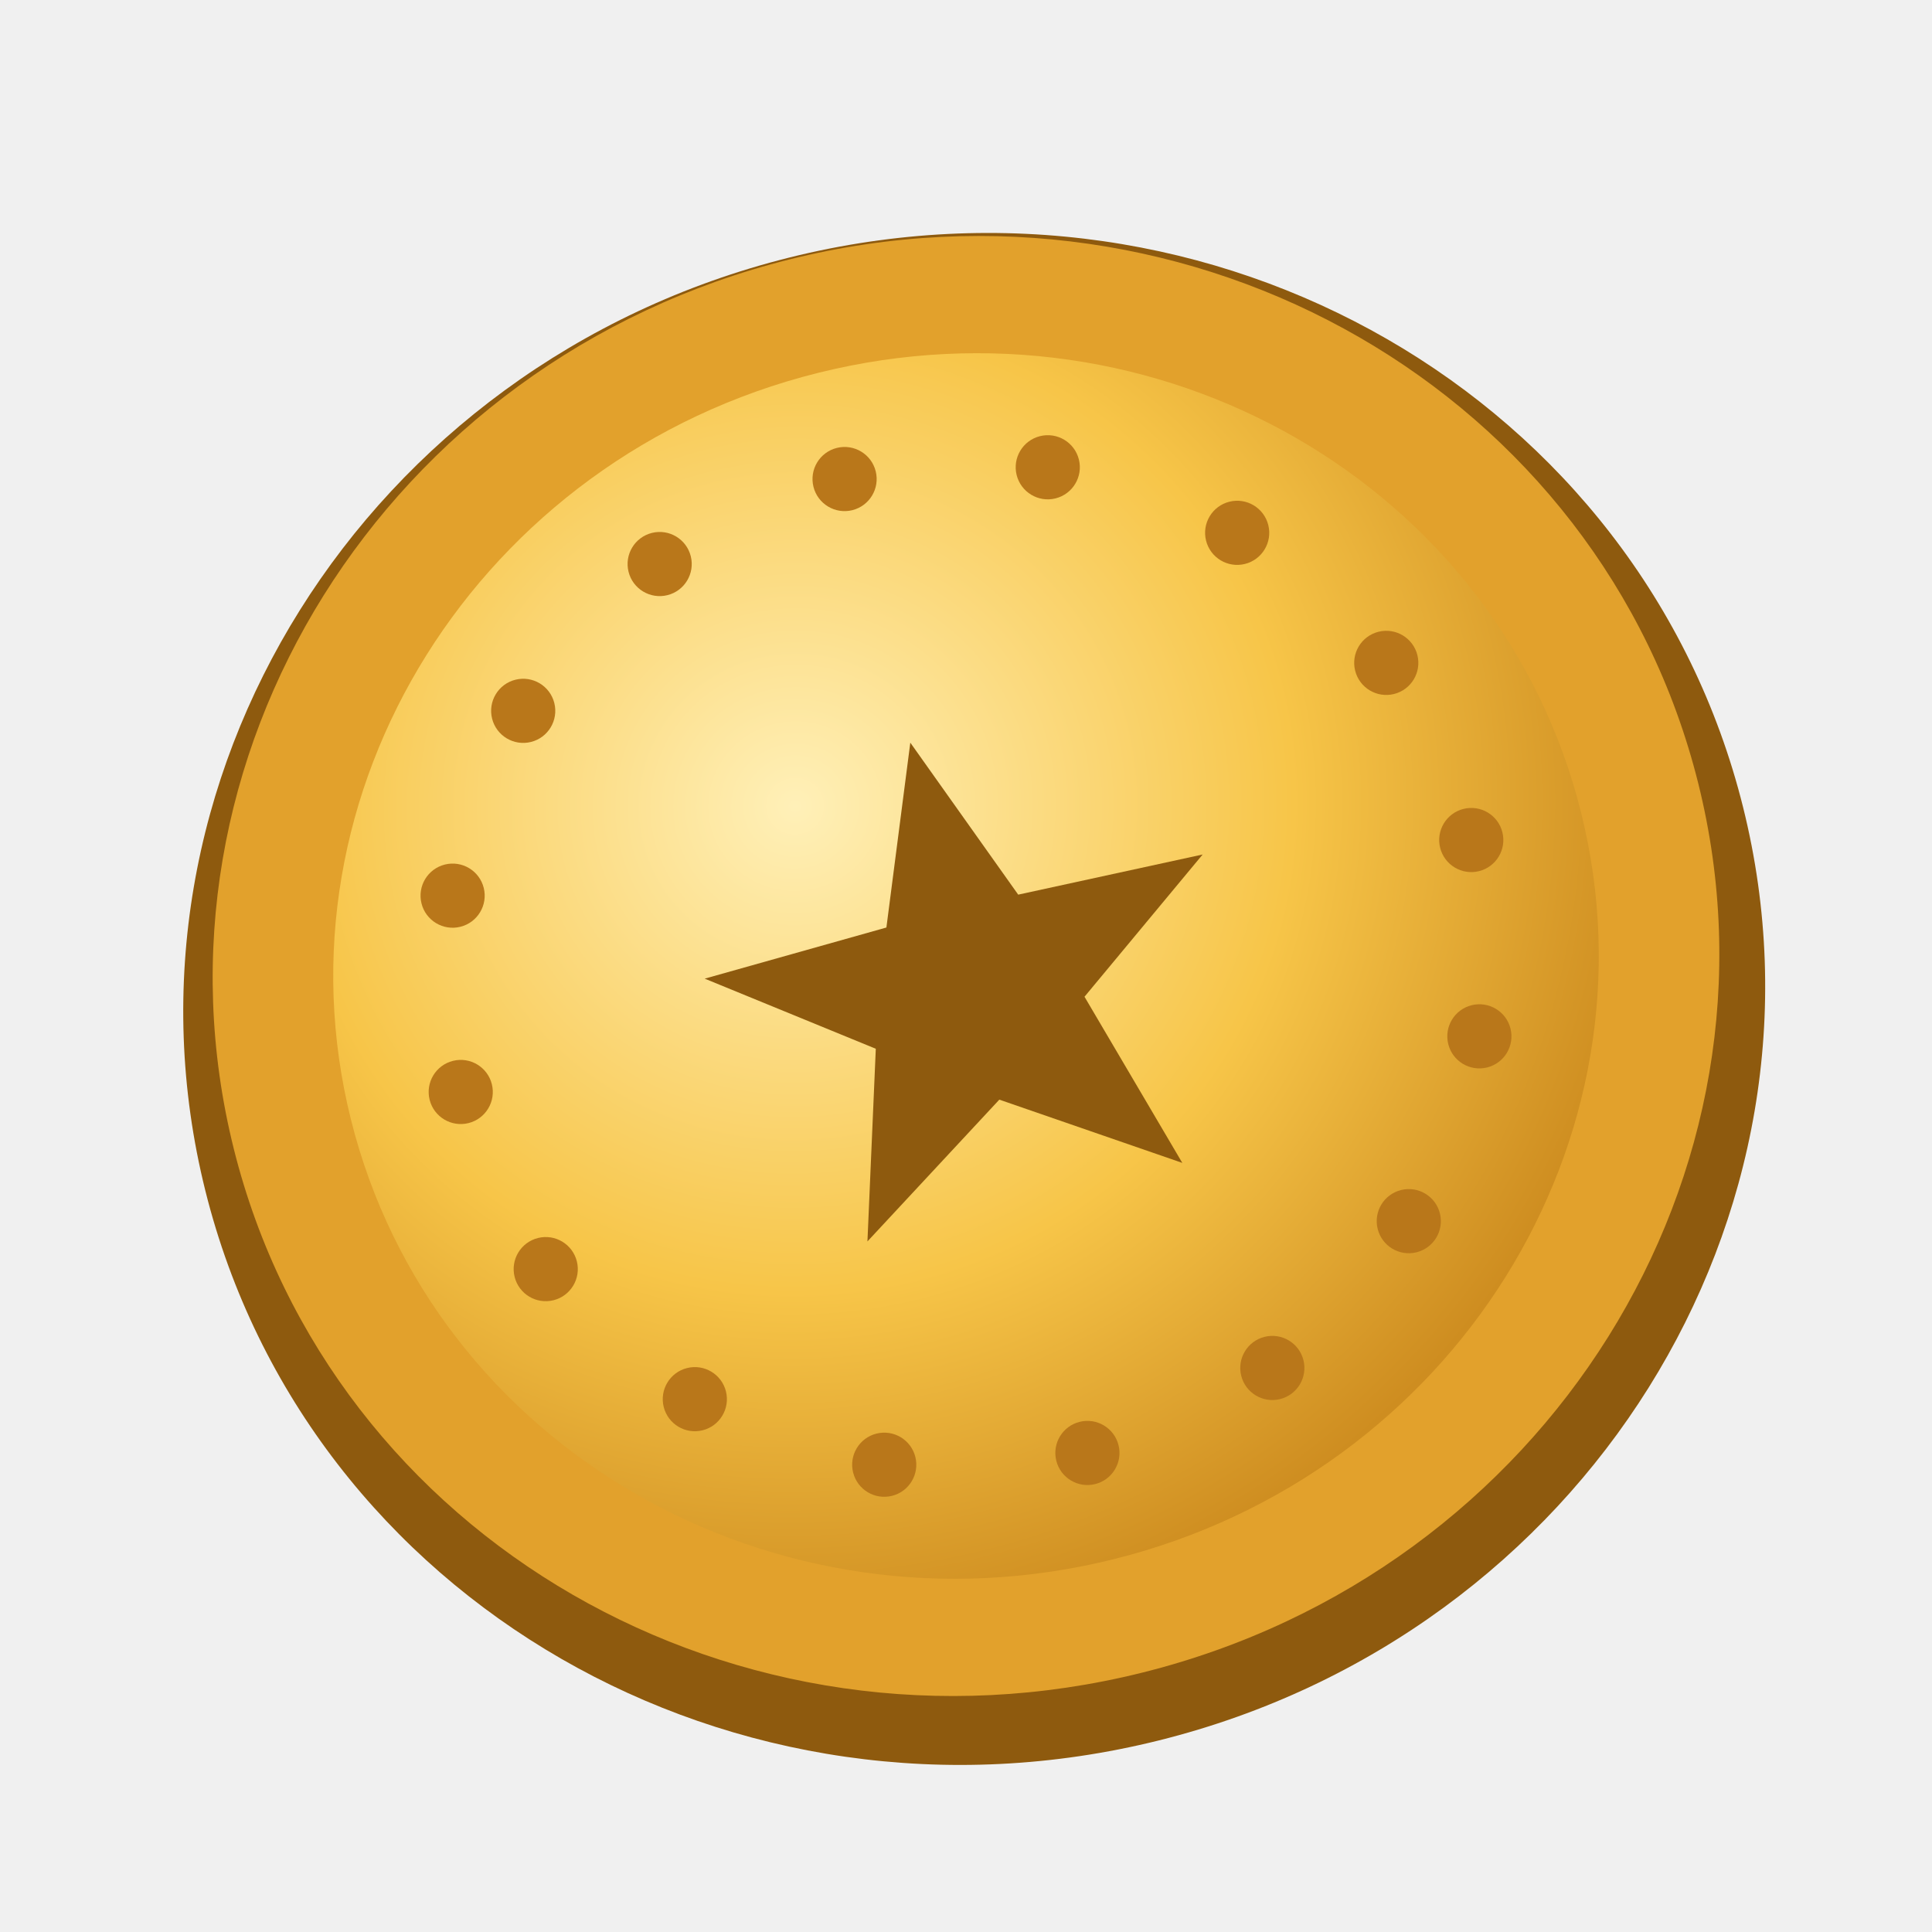
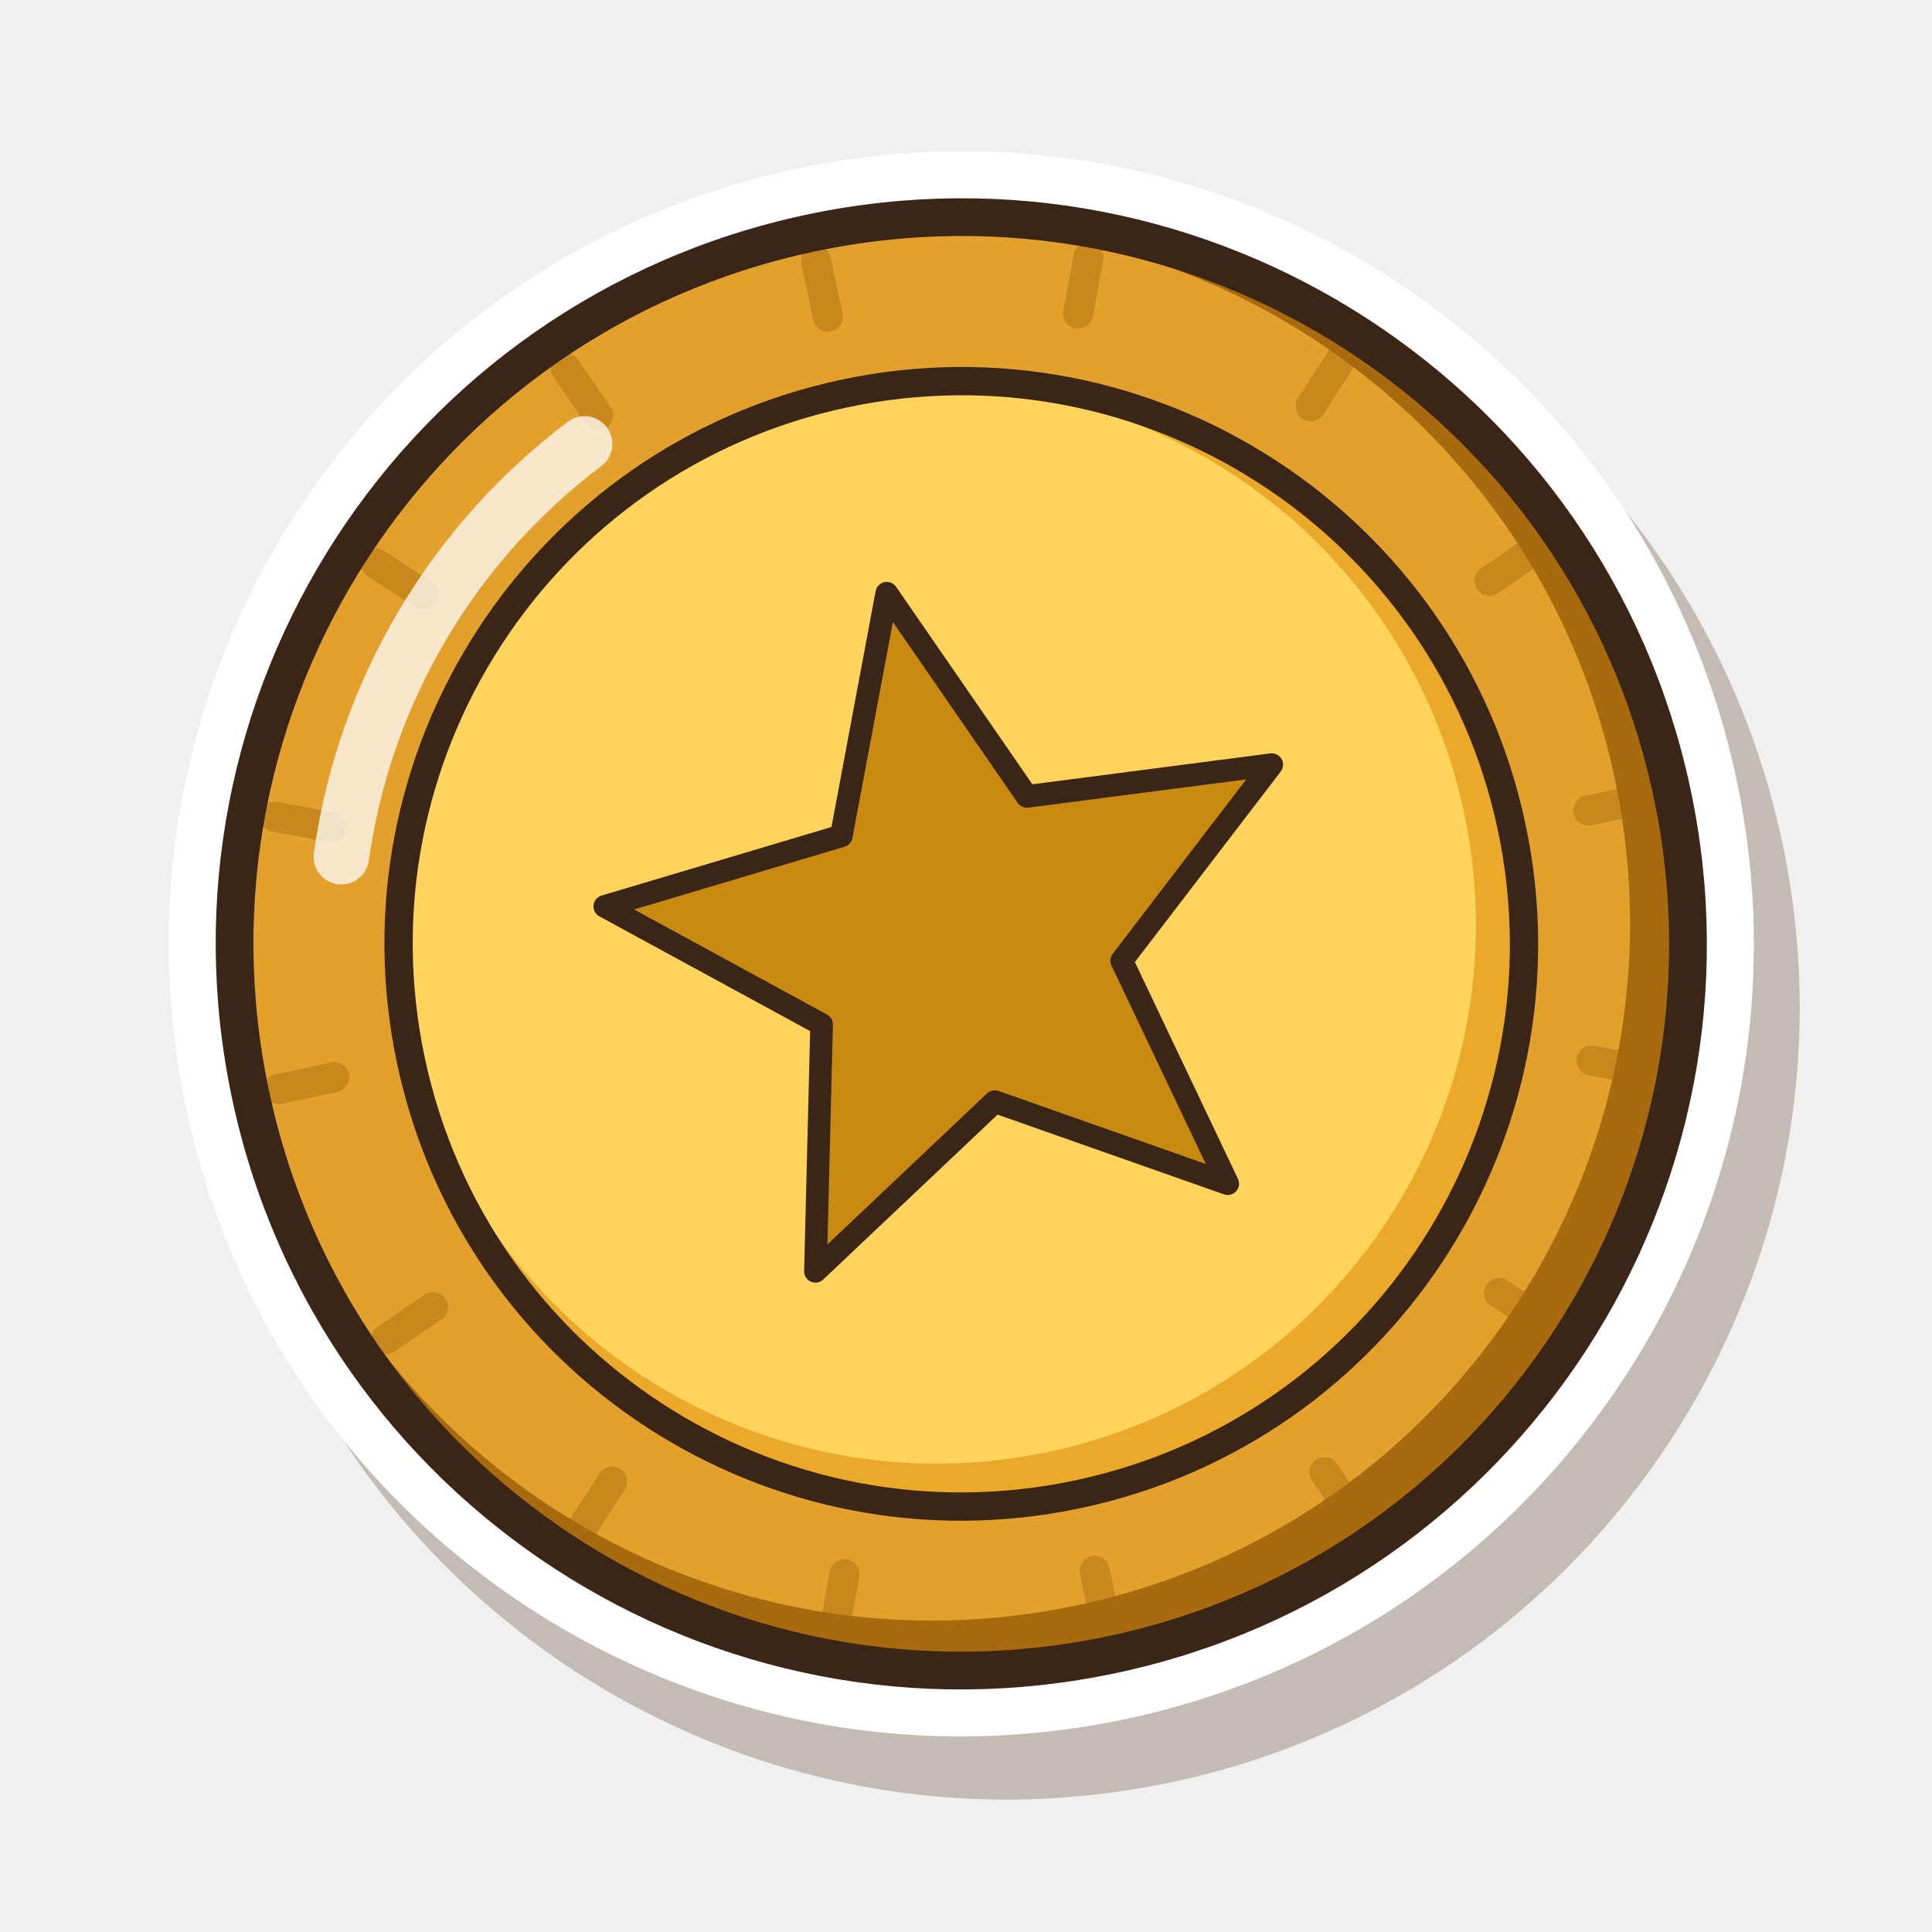
<svg xmlns="http://www.w3.org/2000/svg" width="1024" height="1024" viewBox="0 0 1024 1024">
-   <defs>
-     <radialGradient id="face" cx="40%" cy="34%" r="72%">
-       <stop offset="0" stop-color="#FFF0B8" />
-       <stop offset="0.55" stop-color="#F7C548" />
-       <stop offset="1" stop-color="#C9861B" />
-     </radialGradient>
-   </defs>
-   <g transform="rotate(-14 512 512)">
-     <ellipse cx="512" cy="530" rx="420" ry="405" fill="#8E5A0E" />
-     <ellipse cx="512" cy="512" rx="400" ry="386" fill="#E2A12C" />
-     <ellipse cx="512" cy="512" rx="336" ry="324" fill="url(#face)" />
-     <path d="M512 390 L548 482 L648 485 L569 543 L598 641 L512 585 L426 641 L455 543 L376 485 L476 482 Z" fill="#8E5A0E" />
-     <circle cx="788" cy="512" r="17" fill="#B9771A" />
-     <circle cx="767" cy="614" r="17" fill="#B9771A" />
-     <circle cx="707" cy="700" r="17" fill="#B9771A" />
-     <circle cx="618" cy="758" r="17" fill="#B9771A" />
-     <circle cx="512" cy="778" r="17" fill="#B9771A" />
-     <circle cx="406" cy="758" r="17" fill="#B9771A" />
-     <circle cx="317" cy="700" r="17" fill="#B9771A" />
-     <circle cx="257" cy="614" r="17" fill="#B9771A" />
-     <circle cx="236" cy="512" r="17" fill="#B9771A" />
-     <circle cx="257" cy="410" r="17" fill="#B9771A" />
-     <circle cx="317" cy="324" r="17" fill="#B9771A" />
-     <circle cx="406" cy="266" r="17" fill="#B9771A" />
-     <circle cx="512" cy="246" r="17" fill="#B9771A" />
-     <circle cx="618" cy="266" r="17" fill="#B9771A" />
-     <circle cx="707" cy="324" r="17" fill="#B9771A" />
-     <circle cx="767" cy="410" r="17" fill="#B9771A" />
+   <g transform="rotate(-12 512 512)">
+     <circle cx="528.8" cy="537.8" r="420" fill="#54341A" opacity="0.28" />
+     <circle cx="512" cy="500" r="420" fill="#FFFFFF" />
+     <circle cx="512" cy="500" r="385.1" fill="#A86A0E" />
+     <circle cx="499.4" cy="486.1" r="369.6" fill="#E2A12C" />
+     <rect x="843.8" y="492.0" width="46.2" height="15.96" rx="7.98" fill="#A86A0E" opacity="0.45" transform="rotate(0.0 866.9 500.0)" />
+     <rect x="816.8" y="627.8" width="46.2" height="15.96" rx="7.98" fill="#A86A0E" opacity="0.45" transform="rotate(22.5 839.9 635.8)" />
+     <rect x="739.9" y="743.0" width="46.2" height="15.96" rx="7.98" fill="#A86A0E" opacity="0.45" transform="rotate(45.0 763.0 751.0)" />
+     <rect x="624.7" y="819.9" width="46.2" height="15.96" rx="7.98" fill="#A86A0E" opacity="0.45" transform="rotate(67.5 647.8 827.9)" />
+     <rect x="488.9" y="846.9" width="46.2" height="15.96" rx="7.98" fill="#A86A0E" opacity="0.45" transform="rotate(90.0 512.0 854.9)" />
+     <rect x="353.1" y="819.9" width="46.2" height="15.96" rx="7.98" fill="#A86A0E" opacity="0.45" transform="rotate(112.5 376.2 827.9)" />
+     <rect x="237.9" y="743.0" width="46.2" height="15.96" rx="7.98" fill="#A86A0E" opacity="0.45" transform="rotate(135.0 261.0 751.0)" />
+     <rect x="161.0" y="627.8" width="46.2" height="15.96" rx="7.98" fill="#A86A0E" opacity="0.45" transform="rotate(157.5 184.1 635.8)" />
+     <rect x="134.0" y="492.0" width="46.2" height="15.96" rx="7.98" fill="#A86A0E" opacity="0.45" transform="rotate(180.0 157.1 500.0)" />
+     <rect x="161.0" y="356.2" width="46.2" height="15.96" rx="7.98" fill="#A86A0E" opacity="0.45" transform="rotate(202.5 184.1 364.2)" />
+     <rect x="237.9" y="241.1" width="46.2" height="15.96" rx="7.98" fill="#A86A0E" opacity="0.45" transform="rotate(225.0 261.0 249.0)" />
+     <rect x="353.1" y="164.1" width="46.2" height="15.96" rx="7.98" fill="#A86A0E" opacity="0.45" transform="rotate(247.5 376.2 172.1)" />
+     <rect x="488.9" y="137.1" width="46.2" height="15.96" rx="7.98" fill="#A86A0E" opacity="0.45" transform="rotate(270.0 512.0 145.1)" />
+     <rect x="624.7" y="164.1" width="46.2" height="15.96" rx="7.98" fill="#A86A0E" opacity="0.45" transform="rotate(292.5 647.8 172.1)" />
+     <rect x="739.9" y="241.1" width="46.2" height="15.96" rx="7.98" fill="#A86A0E" opacity="0.45" transform="rotate(315.0 763.0 249.0)" />
+     <rect x="816.8" y="356.2" width="46.2" height="15.96" rx="7.98" fill="#A86A0E" opacity="0.45" transform="rotate(337.5 839.9 364.2)" />
+     <circle cx="512" cy="500" r="385.1" fill="none" stroke="#3B2516" stroke-width="20" />
+     <circle cx="512" cy="500" r="298.2" fill="#EBA92A" />
+     <circle cx="501.5" cy="487.4" r="285.6" fill="#FFD45C" />
+     <circle cx="512" cy="500" r="298.2" fill="none" stroke="#3B2516" stroke-width="15.0" />
+     <polygon points="512.0,310.0 562.3,430.8 692.7,441.3 593.3,526.4 623.7,653.7 512.0,585.5 400.3,653.7 430.7,526.4 331.3,441.3 461.7,430.8" fill="#C98A12" stroke="#3B2516" stroke-width="12" stroke-linejoin="round" />
+     <path d="M200.2 386.5 A331.8 331.8 0 0 1 371.8 199.3" stroke="#FFFFFF" stroke-width="29.4" stroke-linecap="round" fill="none" opacity="0.75" />
  </g>
</svg>
